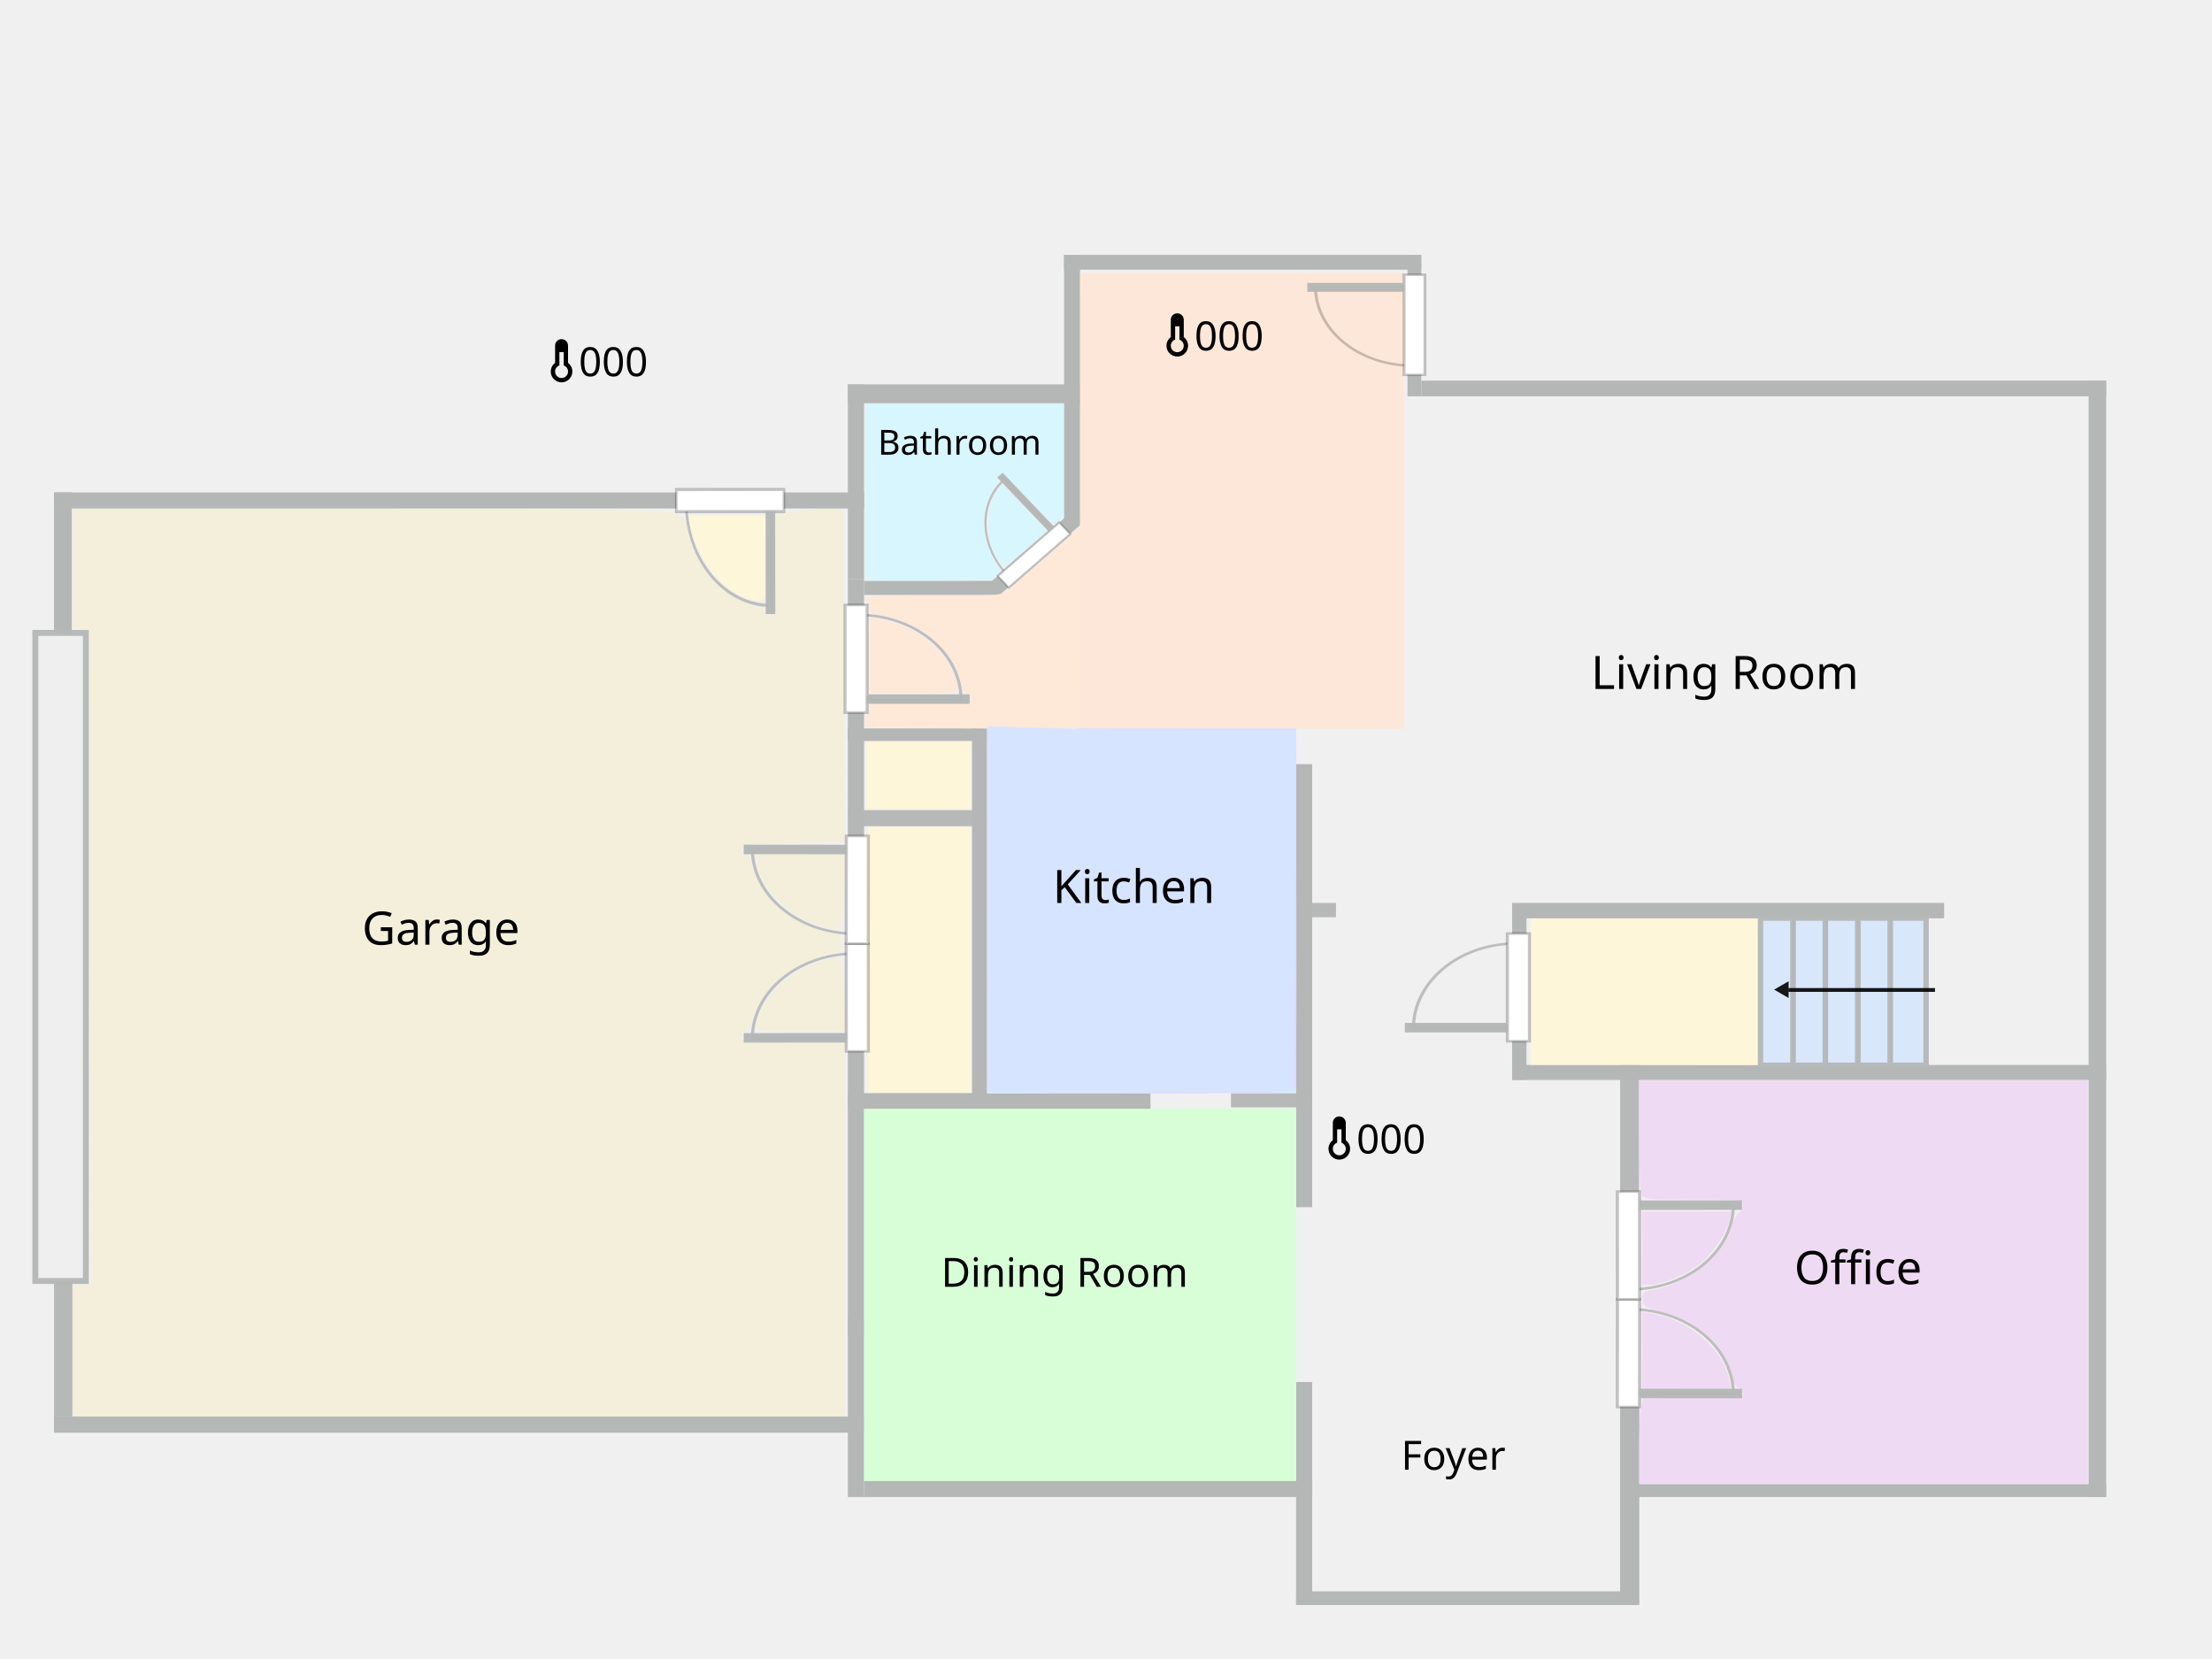
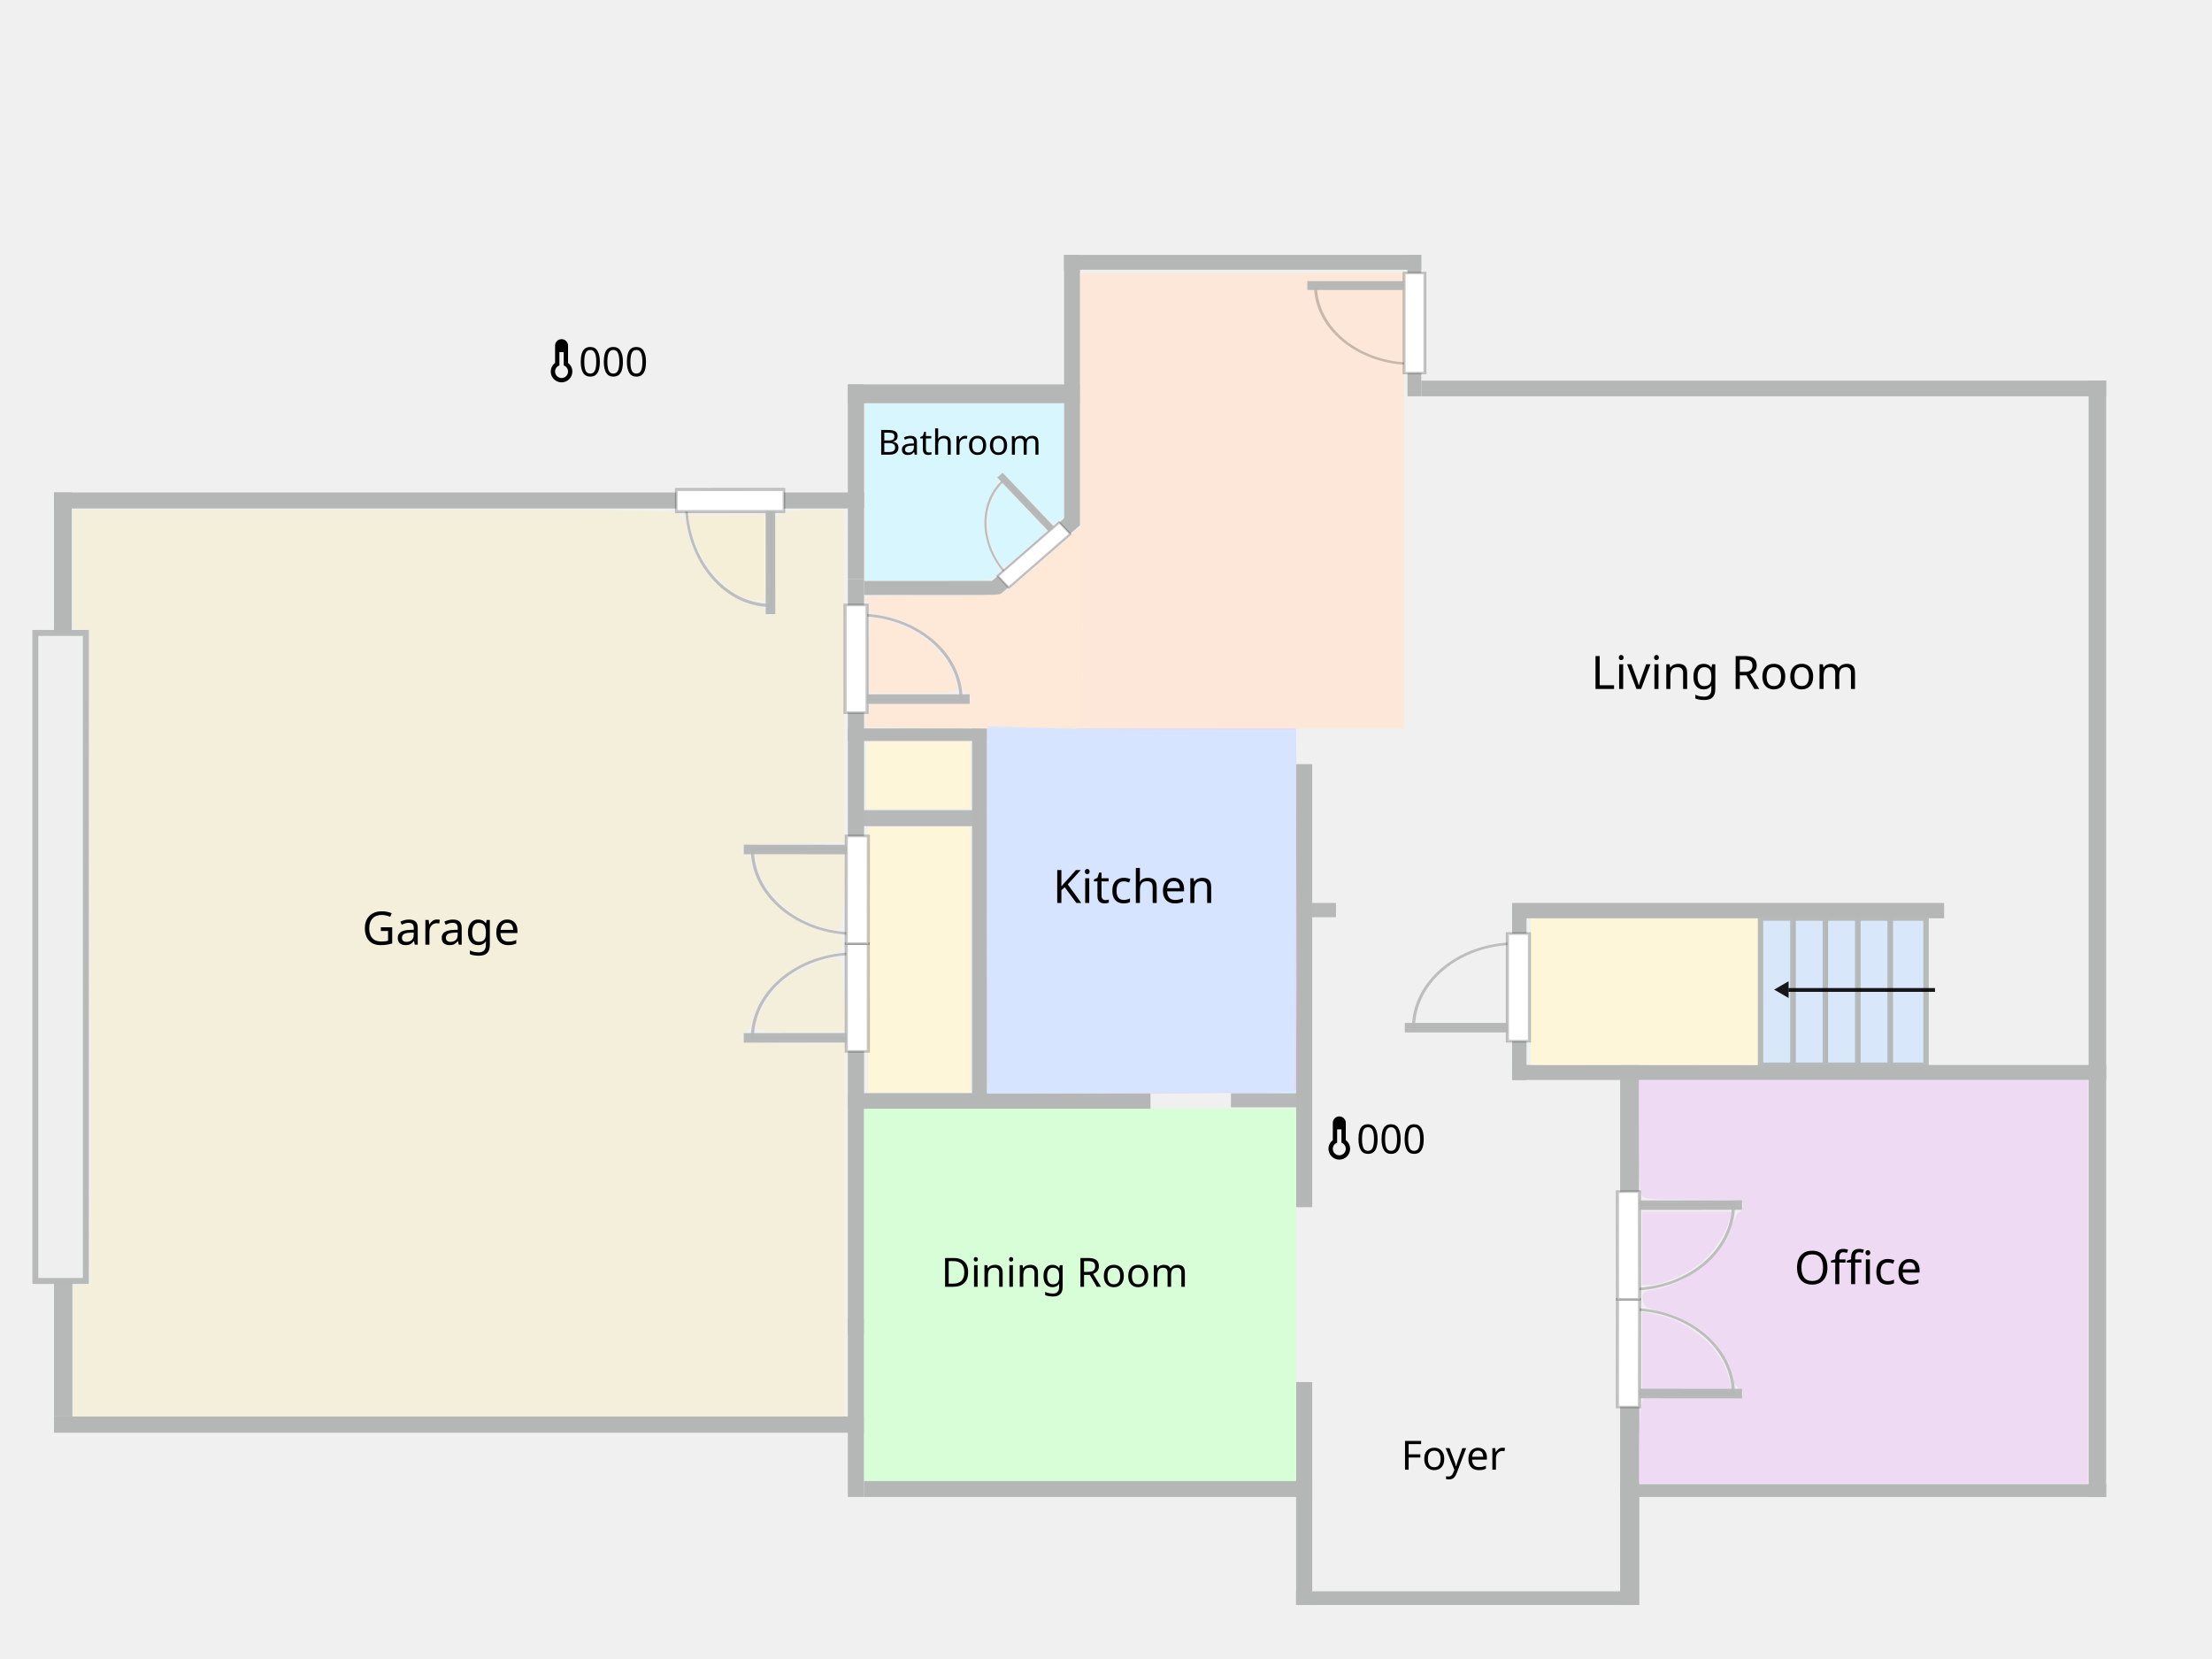
<svg xmlns="http://www.w3.org/2000/svg" width="1024" height="768" viewBox="0 0 1024 768" version="1.1" id="svg8">
  <defs id="defs2" />
  <g id="layer1" transform="translate(0,-93.79998)" style="display:inline">
    <rect style="fill:#b4b7b6;fill-opacity:1;stroke:none;stroke-opacity:1" id="rect905" width="375" height="7.419" x="25" y="321.767" />
    <rect style="fill:#b4b7b6;fill-opacity:1;stroke:none;stroke-width:1.14;stroke-opacity:1" id="rect901" width="8.231" height="65.033" x="25" y="321.767" />
    <rect style="fill:#b4b7b6;fill-opacity:1;stroke:none;stroke-opacity:1" id="rect903" width="7" height="53.692" x="-4375" y="-3341.892" />
    <rect style="fill:#b4b7b6;fill-opacity:1;stroke:none;stroke-opacity:1" id="rect907" width="375" height="7.522" x="25" y="749.533" />
    <rect style="fill:#b4b7b6;fill-opacity:1;stroke:none;stroke-width:1.011;stroke-opacity:1" id="rect909" width="7.501" height="350" x="392.499" y="361.8" />
    <rect style="fill:#b4b7b6;fill-opacity:1;stroke:none;stroke-opacity:1" id="rect913" width="7.501" height="90.053" x="392.499" y="271.747" />
    <rect style="fill:#b4b7b6;fill-opacity:1;stroke:none;stroke-opacity:1" id="rect915" width="107.501" height="8.703" x="392.499" y="271.747" />
    <rect style="fill:#b4b7b6;fill-opacity:1;stroke:none;stroke-opacity:1" id="rect917" width="7.419" height="125" x="492.581" y="211.8" />
    <rect style="fill:#b4b7b6;fill-opacity:1;stroke:none;stroke-width:0.998;stroke-opacity:1" id="rect921" width="62.776" height="6.506" x="400" y="362.712" />
    <rect style="fill:#b4b7b6;fill-opacity:1;stroke:none;stroke-width:1.081;stroke-opacity:1" id="rect923" width="64.501" height="5.791" x="392.462" y="431.009" />
    <rect style="fill:#b4b7b6;fill-opacity:1;stroke:none;stroke-width:0.994;stroke-opacity:1" id="rect929" width="6.962" height="173.644" x="450" y="431.009" />
    <rect style="display:inline;fill:#b4b7b6;fill-opacity:1;stroke:none;stroke-width:0.949;stroke-opacity:1" id="rect931" width="139.973" height="7.376" x="392.615" y="599.844" />
    <rect style="display:inline;fill:#b4b7b6;fill-opacity:1;stroke:none;stroke-width:1.051;stroke-opacity:1" id="rect933" width="7.501" height="82.833" x="392.499" y="703.967" />
    <rect style="display:inline;fill:#b4b7b6;fill-opacity:1;stroke:none;stroke-width:0.788;stroke-opacity:1" id="rect935" width="7.459" height="205.102" x="600" y="447.544" />
    <rect style="display:inline;fill:#b4b7b6;fill-opacity:1;stroke:none;stroke-width:1.018;stroke-opacity:1" id="rect937" width="207.459" height="7.677" x="400" y="779.123" />
    <rect style="display:inline;fill:#b4b7b6;fill-opacity:1;stroke:none;stroke-opacity:1" id="rect939" width="157.065" height="0" x="500" y="211.8" />
    <rect style="display:inline;fill:#b4b7b6;fill-opacity:1;stroke:none;stroke-opacity:1" id="rect950" width="6.37" height="65.464" x="651.565" y="211.8" />
    <rect style="display:inline;fill:#b4b7b6;fill-opacity:1;stroke:none;stroke-opacity:1" id="rect958" width="165.354" height="6.859" x="492.582" y="211.8" />
    <rect style="display:inline;fill:#b4b7b6;fill-opacity:1;stroke:none;stroke-opacity:1" id="rect960" width="317.064" height="7.258" x="657.936" y="270.006" />
    <rect style="display:inline;fill:#b4b7b6;fill-opacity:1;stroke:none;stroke-opacity:1" id="rect965" width="8.113" height="516.794" x="966.887" y="270.006" />
    <rect style="display:inline;fill:#b4b7b6;fill-opacity:1;stroke:none;stroke-opacity:1" id="rect967" width="225" height="5.937" x="750" y="780.863" />
    <rect style="display:inline;fill:#b4b7b6;fill-opacity:1;stroke:none;stroke-width:1.437;stroke-opacity:1" id="rect969" width="7.459" height="103.216" x="600" y="733.584" />
    <rect style="display:inline;fill:#b4b7b6;fill-opacity:1;stroke:none;stroke-opacity:1" id="rect971" width="155.408" height="6.33" x="600" y="830.47" />
    <rect style="display:inline;fill:#b4b7b6;fill-opacity:1;stroke:none;stroke-width:0.644;stroke-opacity:1" id="rect973" width="8.889" height="103.538" x="750" y="733.261" />
    <rect style="display:inline;fill:#b4b7b6;fill-opacity:1;stroke:none;stroke-opacity:1" id="rect975" width="275" height="6.952" x="700" y="586.8" />
    <rect style="display:inline;fill:#b4b7b6;fill-opacity:1;stroke:none;stroke-width:1.048;stroke-opacity:1" id="rect977" width="6.672" height="77.455" x="700" y="516.297" />
    <rect style="display:inline;fill:#b4b7b6;fill-opacity:1;stroke:none;stroke-width:0.829;stroke-opacity:1" id="rect979" width="200" height="7.108" x="700" y="511.8" />
    <rect style="fill:#b4b7b6;fill-opacity:1;stroke:none;stroke-width:0.793;stroke-opacity:1" id="rect1220" width="49.27" height="7.304" x="40.083" y="578.746" transform="matrix(0.7555063,-0.6551413,0.7379811,0.6748213,0,0)" ry="0" />
    <rect style="opacity:0.95;fill:#b4b7b6;fill-opacity:1;stroke:none;stroke-width:1.079;stroke-opacity:1" id="rect5255" width="8.506" height="62.733" x="25" y="686.8" />
    <rect style="opacity:0.95;fill:#b4b7b6;fill-opacity:1;stroke:none;stroke-opacity:1" id="rect5284" width="63.531" height="7.397" x="392.934" y="468.866" />
    <rect style="opacity:0.95;fill:#b4b7b6;fill-opacity:1;stroke:none;stroke-opacity:1" id="rect5302" width="8.769" height="62.692" x="750" y="586.8" />
    <rect style="opacity:0.95;fill:#b4b7b6;fill-opacity:1;stroke:none;stroke-opacity:1" id="rect5304" width="18.462" height="6.615" x="600" y="511.8" />
    <rect style="opacity:0.95;fill:#b4b7b6;fill-opacity:1;stroke:none;stroke-opacity:1" id="rect5306" width="37.538" height="7.385" x="569.846" y="599.031" />
    <path style="opacity:1;fill:#eed7f4;fill-opacity:0.902;stroke:none;stroke-width:3.552;stroke-miterlimit:4;stroke-dasharray:none;stroke-opacity:0.953" d="m 758.77,671.365 c 0,-8.454 0.398,-17.359 0.883,-19.788 l 0.883,-4.417 h 23.145 c 18.841,0 23.145,-0.366 23.145,-1.969 0,-1.083 -0.954,-2.335 -2.12,-2.783 -1.166,-0.447 -2.126,-2.265 -2.133,-4.038 -0.007,-1.774 -1.862,-6.447 -4.121,-10.386 -6.044,-10.537 -16.801,-17.982 -30.495,-21.105 -6.036,-1.377 -7.13,-2.144 -7.501,-5.262 -0.389,-3.272 0.163,-3.751 5.335,-4.625 15.457,-2.611 32.469,-16.269 35.806,-28.746 0.918,-3.432 2.47,-6.548 3.449,-6.924 0.979,-0.376 1.78,-1.887 1.78,-3.359 0,-2.516 -1.379,-2.676 -23.157,-2.676 -22.82,0 -23.169,-0.046 -24.009,-3.18 -0.469,-1.749 -0.861,-14.152 -0.872,-27.562 l -0.019,-24.382 H 862.657 966.544 v 93.286 93.286 H 862.657 758.77 Z" id="path2725" transform="translate(0,93.79998)" />
    <path style="opacity:1;fill:#eed7f4;fill-opacity:0.902;stroke:none;stroke-width:3.552;stroke-miterlimit:4;stroke-dasharray:none;stroke-opacity:0.953" d="m 760.184,625.095 v -17.825 l 5.3,0.961 c 16.828,3.051 31.897,16.037 34.924,30.096 l 0.989,4.594 h -20.607 -20.607 z" id="path2727" transform="translate(0,93.79998)" />
    <path style="opacity:1;fill:#eed7f4;fill-opacity:0.902;stroke:none;stroke-width:3.552;stroke-miterlimit:4;stroke-dasharray:none;stroke-opacity:0.953" d="m 760.184,577.902 v -16.961 h 20.648 20.648 l -0.957,3.887 c -1.629,6.617 -7.531,15.426 -13.507,20.159 -6.297,4.987 -17.838,9.876 -23.314,9.876 h -3.518 z" id="path2729" transform="translate(0,93.79998)" />
    <path style="opacity:1;fill:#f4eed7;fill-opacity:0.902;stroke:none;stroke-width:3.552;stroke-miterlimit:4;stroke-dasharray:none;stroke-opacity:0.953" d="m 33.682,625.252 v -30.389 h 4.247 4.247 L 41.816,443.273 41.456,291.683 37.569,291.236 33.682,290.789 V 263.321 235.853 H 172.248 c 125.175,0 138.902,0.221 142.049,2.283 1.916,1.255 3.484,3.458 3.484,4.894 0,5.543 6.009,18.271 11.654,24.684 5.668,6.439 17.333,13.326 22.622,13.355 1.36,0.008 2.473,0.968 2.473,2.134 0,1.166 0.954,2.12 2.12,2.12 1.797,0 2.122,-3.499 2.131,-22.968 l 0.011,-22.968 3.804,-1.767 c 2.112,-0.981 9.203,-1.767 15.941,-1.767 h 12.137 l 0.138,76.998 0.138,76.998 -23.492,0.387 c -21.071,0.347 -23.541,0.642 -23.967,2.86 -0.29,1.509 0.392,2.474 1.749,2.474 1.223,0 2.238,1.113 2.255,2.474 0.053,4.263 5.134,13.939 10.352,19.715 5.672,6.279 17.507,12.602 26.183,13.989 5.268,0.842 5.836,1.328 5.836,4.993 0,2.696 -0.724,4.06 -2.155,4.06 -4.231,0 -17.507,5.431 -23.715,9.703 -7.007,4.821 -14.418,14.983 -15.923,21.835 -0.539,2.456 -1.948,5.172 -3.131,6.037 -5.161,3.774 -0.118,4.828 23.1,4.828 h 23.238 v 86.219 86.219 H 212.481 33.682 Z" id="path2731" transform="translate(0,93.79998)" />
    <path style="opacity:1;fill:#f4eed7;fill-opacity:0.902;stroke:none;stroke-width:3.552;stroke-miterlimit:4;stroke-dasharray:none;stroke-opacity:0.953" d="m 350.29,474.666 c 0,-4.252 4.896,-13.102 10.16,-18.366 5.355,-5.355 19.972,-12.67 25.322,-12.672 3.564,-10e-4 3.708,0.34 4.594,10.813 0.503,5.948 0.914,13.58 0.914,16.961 v 6.147 h -20.495 c -19.686,0 -20.495,-0.114 -20.495,-2.883 z" id="path2733" transform="translate(0,93.79998)" />
    <path style="opacity:1;fill:#f4eed7;fill-opacity:0.902;stroke:none;stroke-width:3.552;stroke-miterlimit:4;stroke-dasharray:none;stroke-opacity:0.953" d="m 379.788,428.694 c -14.309,-4.406 -27.219,-16.797 -29.012,-27.846 l -0.857,-5.278 h 20.68 20.68 v 6.854 c 0,13.323 -1.809,28.483 -3.388,28.383 -0.858,-0.054 -4.504,-1.005 -8.103,-2.113 z" id="path2735" transform="translate(0,93.79998)" />
-     <path style="opacity:1;fill:#fff6d5;fill-opacity:0.902;stroke:none;stroke-width:3.552;stroke-miterlimit:4;stroke-dasharray:none;stroke-opacity:0.953" d="m 343.725,276.211 c -10.913,-4.749 -21.347,-18.847 -23.853,-32.231 l -0.992,-5.3 h 17.825 17.825 v 19.788 c 0,19.595 -0.031,19.787 -3.18,19.733 -1.749,-0.03 -5.18,-0.926 -7.625,-1.989 z" id="path2737" transform="translate(0,93.79998)" />
    <path style="opacity:1;fill:#fff6d5;fill-opacity:0.902;stroke:none;stroke-width:3.552;stroke-miterlimit:4;stroke-dasharray:none;stroke-opacity:0.953" d="m 401.88,444.336 v -61.481 l 23.675,-0.003 23.675,-0.003 v 61.484 61.484 l -23.675,1e-4 -23.675,1.1e-4 z" id="path2739" transform="translate(0,93.79998)" />
    <path style="opacity:1;fill:#fff6d5;fill-opacity:0.902;stroke:none;stroke-width:3.552;stroke-miterlimit:4;stroke-dasharray:none;stroke-opacity:0.953" d="m 401.173,358.821 v -15.548 h 24.028 24.028 v 15.548 15.548 H 425.201 401.173 Z" id="path2741" transform="translate(0,93.79998)" />
    <path style="opacity:1;fill:#fff6d5;fill-opacity:0.902;stroke:none;stroke-width:3.552;stroke-miterlimit:4;stroke-dasharray:none;stroke-opacity:0.953" d="m 708.594,459.086 v -33.831 l 91.519,-0.001 91.519,-10e-4 v 33.939 33.939 l -91.519,-0.106 -91.519,-0.106 z" id="path2743" transform="translate(0,93.79998)" />
    <rect style="opacity:1;fill:#d5ffd5;fill-opacity:0.902;stroke:none;stroke-width:2.513;stroke-miterlimit:4;stroke-dasharray:none;stroke-opacity:0.953" id="rect2745" width="200" height="172.438" x="400" y="607.03" />
    <path style="opacity:1;fill:#d5f6ff;fill-opacity:0.902;stroke:none;stroke-width:2.512;stroke-miterlimit:4;stroke-dasharray:none;stroke-opacity:0.953" d="m 400.533,227.785 v -40.977 h 45.974 45.974 v 26.37 26.37 l -2.624,1.72 c -1.822,1.194 -2.834,1.381 -3.31,0.611 -0.377,-0.61 -5.559,-6.054 -11.515,-12.099 -8.501,-8.627 -11.118,-10.751 -12.171,-9.877 -0.737,0.612 -1.104,1.496 -0.815,1.964 0.289,0.468 -0.568,2.554 -1.905,4.634 -6.006,9.344 -6.132,20.129 -0.367,31.366 l 3.478,6.779 -2.191,2.058 c -2.109,1.981 -3.286,2.058 -31.36,2.058 h -29.169 z" id="path2747" transform="translate(0,93.79998)" />
    <path style="opacity:1;fill:#d5f6ff;fill-opacity:0.902;stroke:none;stroke-width:2.512;stroke-miterlimit:4;stroke-dasharray:none;stroke-opacity:0.953" d="m 462.144,259.058 c -3.688,-5.737 -4.89,-10.72 -4.491,-18.614 0.286,-5.653 0.964,-8.188 3.215,-12.028 l 2.853,-4.866 10.332,10.863 c 5.683,5.974 10.325,11.087 10.316,11.362 -0.015,0.46 -10.223,9.363 -16.949,14.782 l -2.841,2.289 z" id="path2749" transform="translate(0,93.79998)" />
    <rect style="opacity:1;fill:#d5f6ff;fill-opacity:0.902;stroke:none;stroke-width:2.513;stroke-miterlimit:4;stroke-dasharray:none;stroke-opacity:0.953" id="rect2751" width="143.038" height="168.937" x="456.962" y="431.009" />
    <rect style="opacity:0.97;fill:#ffe6d5;fill-opacity:0.902;stroke:none;stroke-width:2.48;stroke-miterlimit:4;stroke-dasharray:none;stroke-opacity:0.953" id="rect2753" width="150" height="210.896" x="500" y="220.157" />
    <path style="opacity:1;fill:#ffe6d5;fill-opacity:0.902;stroke:none;stroke-width:2.512;stroke-miterlimit:4;stroke-dasharray:none;stroke-opacity:0.953" d="m 429.267,336.974 -28.734,-0.281 v -2.983 c 0,-1.641 0.45,-2.983 0.999,-2.983 0.55,0 0.999,-1.124 0.999,-2.499 v -2.499 h 23.487 c 23.171,0 23.487,-0.028 23.487,-2.092 0,-1.209 -0.795,-2.3 -1.882,-2.585 -1.188,-0.311 -2.075,-1.681 -2.405,-3.717 -1.583,-9.752 -11.545,-21.956 -22.393,-27.433 -5.459,-2.756 -8.378,-3.689 -17.545,-5.612 -2.105,-0.441 -2.748,-1.157 -2.748,-3.056 0,-1.364 -0.45,-2.48 -0.999,-2.48 -0.55,0 -0.999,-0.675 -0.999,-1.499 0,-1.3 4.113,-1.499 31.023,-1.499 30.556,0 31.072,-0.034 34.231,-2.249 4.212,-2.953 25.089,-20.954 30.193,-26.033 l 3.998,-3.979 0.26,45.864 c 0.143,25.225 0.045,46.426 -0.218,47.113 -0.366,0.955 -5.379,1.194 -21.249,1.015 -11.423,-0.129 -33.7,-0.36 -49.504,-0.515 z" id="path2755" transform="translate(0,93.79998)" />
    <path style="opacity:1;fill:#ffe6d5;fill-opacity:0.902;stroke:none;stroke-width:2.512;stroke-miterlimit:4;stroke-dasharray:none;stroke-opacity:0.953" d="m 402.532,303.243 c 0,-9.62 0.337,-17.484 0.75,-17.476 3.457,0.068 14.667,3.626 19.438,6.169 7.738,4.124 16.013,13.106 18.706,20.305 3.412,9.12 4.772,8.492 -18.405,8.492 h -20.489 z" id="path2757" transform="translate(0,93.79998)" />
    <path style="opacity:1;fill:#e5d5ff;fill-opacity:0.902;stroke:none;stroke-width:2.512;stroke-miterlimit:4;stroke-dasharray:none;stroke-opacity:0.953" d="M 495.231,505.949 457.501,505.606 v -83.941 -83.941 h 20.988 20.988 v 2.489 2.489 l 50.222,0.259 50.222,0.259 0.234,80.656 c 0.129,44.361 -0.101,80.863 -0.51,81.116 -1.217,0.752 -63.87,1.327 -104.416,0.958 z" id="path2759" transform="translate(0,93.79998)" />
    <path style="opacity:1;fill:#e5d5ff;fill-opacity:0.902;stroke:none;stroke-width:2.512;stroke-miterlimit:4;stroke-dasharray:none;stroke-opacity:0.953" d="m 457.447,504.855 c -0.262,-0.687 -0.36,-38.579 -0.218,-84.203 l 0.258,-82.954 h 20.988 c 20.529,0 20.995,0.046 21.287,2.089 0.292,2.043 0.904,2.104 27.984,2.747 15.227,0.362 37.693,0.658 49.924,0.659 l 22.238,0.002 v 80.808 80.808 l -7.647,0.646 c -4.206,0.356 -36.152,0.646 -70.992,0.646 -49.756,0 -63.448,-0.268 -63.822,-1.249 z" id="path2761" transform="translate(0,93.79998)" />
    <path style="opacity:1;fill:#e5d5ff;fill-opacity:0.902;stroke:none;stroke-width:2.512;stroke-miterlimit:4;stroke-dasharray:none;stroke-opacity:0.953" d="m 457.653,505.438 c -0.366,-0.366 -0.666,-38.37 -0.666,-84.453 v -83.787 h 21.082 c 19.856,0 21.111,0.11 21.577,1.895 0.707,2.705 4.224,2.94 55.536,3.708 l 44.725,0.67 v 80.678 80.678 l -5.247,0.63 c -7.042,0.846 -136.16,0.828 -137.007,-0.019 z" id="path2763" transform="translate(0,93.79998)" />
    <path style="opacity:1;fill:#e5d5ff;fill-opacity:0.902;stroke:none;stroke-width:2.512;stroke-miterlimit:4;stroke-dasharray:none;stroke-opacity:0.953" d="m 526.755,342.263 c -23.946,-0.55 -24.741,-0.634 -26.774,-2.816 l -2.095,-2.249 h 51.011 51.011 v 2.998 2.998 l -24.237,-0.182 c -13.33,-0.1 -35.342,-0.438 -48.916,-0.75 z" id="path2765" transform="translate(0,93.79998)" />
    <path style="opacity:1;fill:#d5e5ff;fill-opacity:0.902;stroke:none;stroke-width:3.552;stroke-miterlimit:4;stroke-dasharray:none;stroke-opacity:0.953" d="m 457.213,421.173 v -85.011 l 27.208,0.869 c 14.965,0.478 47.09,0.883 71.389,0.899 l 44.181,0.03 -0.365,83.746 -0.365,83.746 -71.025,0.366 -71.025,0.366 z" id="path2767" transform="translate(0,93.79998)" />
    <rect style="opacity:1;fill:#d5e5ff;fill-opacity:0.902;stroke:#b4b7b6;stroke-width:2.513;stroke-miterlimit:4;stroke-dasharray:none;stroke-opacity:0.953" id="rect2771" width="16.632" height="68.131" x="875" y="518.8" ry="0" />
    <rect style="opacity:1;fill:#d5e5ff;fill-opacity:0.902;stroke:#b4b7b6;stroke-width:2.513;stroke-miterlimit:4;stroke-dasharray:none;stroke-opacity:0.953" id="rect2773" width="15" height="68.131" x="860" y="518.8" />
    <rect style="display:inline;opacity:1;fill:#d5e5ff;fill-opacity:0.902;stroke:#b4b7b6;stroke-width:2.513;stroke-miterlimit:4;stroke-dasharray:none;stroke-opacity:0.953" id="rect2773-4" width="15" height="68.131" x="845" y="518.8" />
    <rect style="display:inline;opacity:1;fill:#d5e5ff;fill-opacity:0.902;stroke:#b4b7b6;stroke-width:2.513;stroke-miterlimit:4;stroke-dasharray:none;stroke-opacity:0.953" id="rect2773-8" width="15" height="68.131" x="830" y="518.8" />
    <rect style="display:inline;opacity:1;fill:#d5e5ff;fill-opacity:0.902;stroke:#b4b7b6;stroke-width:2.513;stroke-miterlimit:4;stroke-dasharray:none;stroke-opacity:0.953" id="rect2773-8-3" width="15" height="68.131" x="815" y="518.8" />
    <rect style="opacity:1;fill:#000000;fill-opacity:0.902;stroke:none;stroke-width:2.513;stroke-miterlimit:4;stroke-dasharray:none;stroke-opacity:0.953" id="rect12179" width="67.845" height="1.767" x="827.915" y="551.199" />
    <path style="opacity:1;fill:#000000;fill-opacity:0.902;stroke:none;stroke-width:2.513;stroke-miterlimit:4;stroke-dasharray:none;stroke-opacity:0.953" id="path12191" d="m 821.284,551.923 6.716,-3.877 0,7.754 z" />
  </g>
  <g id="layer4" style="display:inline;opacity:1">
-     <g id="g5368" transform="matrix(1.442199,0,0,1.200093,155.1302,183.3059)">
+     <g id="binary_sensor.visonic_mct340_e_0b111ae3_1" transform="matrix(1.442199,0,0,1.200093,155.1302,183.3059)">
      <path d="m 200.923,-117.149 a 32.988,32.687 0 0 1 -32.678,32.686 l -0.31,-32.686 z" id="path5327" style="opacity:0.95;fill:none;fill-opacity:1;stroke:#000000;stroke-opacity:0.222" transform="scale(1,-1)" />
      <rect y="-122.154" x="163.692" height="41.538" width="7.077" id="rect5329" style="opacity:1;fill:#ffffff;fill-opacity:1;stroke:#000000;stroke-opacity:0.222" transform="scale(1,-1)" />
      <rect y="-118.769" x="170.642" height="3.692" width="33.051" id="rect5331" style="opacity:0.95;fill:#b4b7b6;fill-opacity:1;stroke:none;stroke-opacity:0.222" transform="scale(1,-1)" />
    </g>
    <rect style="opacity:1;fill:#000000;fill-opacity:0.005;stroke:#b4b7b6;stroke-width:2.753;stroke-miterlimit:4;stroke-dasharray:none;stroke-opacity:0.953" id="binary_sensor.ecolink_garage_door_tilt_sensor_sensor" width="23.385" height="300" x="16.36" y="293" />
-     <g style="opacity:1" id="g5368-1" transform="matrix(0.00112089,1.442199,1.200092,-9.327247e-4,216.1335,-9.371944)">
-       <path d="m 200.923,-117.149 a 32.988,32.687 0 0 1 -32.678,32.686 l -0.31,-32.686 z" id="path5327-3" style="opacity:0.95;fill:none;fill-opacity:1;stroke:#000000;stroke-opacity:0.222" transform="scale(1,-1)" />
-       <rect y="-122.154" x="163.692" height="41.538" width="7.077" id="rect5329-1" style="opacity:1;fill:#ffffff;fill-opacity:1;stroke:#000000;stroke-opacity:0.222" transform="scale(1,-1)" />
-       <rect y="-118.769" x="170.642" height="3.692" width="33.051" id="rect5331-6" style="opacity:0.95;fill:#b4b7b6;fill-opacity:1;stroke:none;stroke-opacity:0.222" transform="scale(1,-1)" />
-     </g>
    <g style="opacity:1" id="g5368-1-5" transform="matrix(-0.7244184,-0.759836,0.6849135,-0.5965114,530.3672,444.4673)">
      <path d="m 200.923,-117.149 a 32.988,32.687 0 0 1 -32.678,32.686 l -0.31,-32.686 z" id="path5327-3-0" style="opacity:0.95;fill:none;fill-opacity:1;stroke:#000000;stroke-opacity:0.222" transform="scale(1,-1)" />
      <rect y="-122.154" x="163.692" height="41.538" width="7.077" id="rect5329-1-4" style="opacity:1;fill:#ffffff;fill-opacity:1;stroke:#000000;stroke-opacity:0.222" transform="scale(1,-1)" />
      <rect y="-118.769" x="170.642" height="3.692" width="33.051" id="rect5331-6-6" style="opacity:0.95;fill:#b4b7b6;fill-opacity:1;stroke:none;stroke-opacity:0.222" transform="scale(1,-1)" />
    </g>
    <g style="opacity:1" id="g5368-1-2" transform="matrix(-1.442199,0.00112089,9.327247e-4,1.200092,637.9551,339.9189)">
      <path d="m 200.923,-117.149 a 32.988,32.687 0 0 1 -32.678,32.686 l -0.31,-32.686 z" id="path5327-3-4" style="opacity:0.95;fill:none;fill-opacity:1;stroke:#000000;stroke-opacity:0.222" transform="scale(1,-1)" />
      <rect y="-122.154" x="163.692" height="41.538" width="7.077" id="rect5329-1-42" style="opacity:1;fill:#ffffff;fill-opacity:1;stroke:#000000;stroke-opacity:0.222" transform="scale(1,-1)" />
      <rect y="-118.769" x="170.642" height="3.692" width="33.051" id="rect5331-6-2" style="opacity:0.95;fill:#b4b7b6;fill-opacity:1;stroke:none;stroke-opacity:0.222" transform="scale(1,-1)" />
    </g>
    <g style="opacity:1" id="g5368-1-21" transform="matrix(-1.442199,-0.00112089,9.327247e-4,-1.200092,637.9551,533.7776)">
      <path d="m 200.923,-117.149 a 32.988,32.687 0 0 1 -32.678,32.686 l -0.31,-32.686 z" id="path5327-3-8" style="opacity:0.95;fill:none;fill-opacity:1;stroke:#000000;stroke-opacity:0.222" transform="scale(1,-1)" />
      <rect y="-122.154" x="163.692" height="41.538" width="7.077" id="rect5329-1-9" style="opacity:1;fill:#ffffff;fill-opacity:1;stroke:#000000;stroke-opacity:0.222" transform="scale(1,-1)" />
      <rect y="-118.769" x="170.642" height="3.692" width="33.051" id="rect5331-6-0" style="opacity:0.95;fill:#b4b7b6;fill-opacity:1;stroke:none;stroke-opacity:0.222" transform="scale(1,-1)" />
    </g>
    <g style="opacity:1" id="g5368-1-2-0" transform="matrix(1.442199,0.00112089,-9.327247e-4,1.200092,512.7807,504.5589)">
      <path d="m 200.923,-117.149 a 32.988,32.687 0 0 1 -32.678,32.686 l -0.31,-32.686 z" id="path5327-3-4-2" style="opacity:0.95;fill:none;fill-opacity:1;stroke:#000000;stroke-opacity:0.222" transform="scale(1,-1)" />
      <rect y="-122.154" x="163.692" height="41.538" width="7.077" id="rect5329-1-42-5" style="opacity:1;fill:#ffffff;fill-opacity:1;stroke:#000000;stroke-opacity:0.222" transform="scale(1,-1)" />
      <rect y="-118.769" x="170.642" height="3.692" width="33.051" id="rect5331-6-2-1" style="opacity:0.95;fill:#b4b7b6;fill-opacity:1;stroke:none;stroke-opacity:0.222" transform="scale(1,-1)" />
    </g>
    <g style="opacity:1" id="g5368-1-21-3" transform="matrix(1.442199,-0.00112089,-9.327247e-4,-1.200092,512.7807,698.4176)">
      <path d="m 200.923,-117.149 a 32.988,32.687 0 0 1 -32.678,32.686 l -0.31,-32.686 z" id="path5327-3-8-6" style="opacity:0.95;fill:none;fill-opacity:1;stroke:#000000;stroke-opacity:0.222" transform="scale(1,-1)" />
      <rect y="-122.154" x="163.692" height="41.538" width="7.077" id="rect5329-1-9-6" style="opacity:1;fill:#ffffff;fill-opacity:1;stroke:#000000;stroke-opacity:0.222" transform="scale(1,-1)" />
      <rect y="-118.769" x="170.642" height="3.692" width="33.051" id="rect5331-6-0-3" style="opacity:0.95;fill:#b4b7b6;fill-opacity:1;stroke:none;stroke-opacity:0.222" transform="scale(1,-1)" />
    </g>
    <g style="opacity:1" id="g5368-4" transform="matrix(-1.442199,0,0,1.200093,944.0994,335.4106)">
      <path d="m 200.923,-117.149 a 32.988,32.687 0 0 1 -32.678,32.686 l -0.31,-32.686 z" id="path5327-2" style="opacity:0.95;fill:none;fill-opacity:1;stroke:#000000;stroke-opacity:0.222" transform="scale(1,-1)" />
      <rect y="-122.154" x="163.692" height="41.538" width="7.077" id="rect5329-8" style="opacity:1;fill:#ffffff;fill-opacity:1;stroke:#000000;stroke-opacity:0.222" transform="scale(1,-1)" />
      <rect y="-118.769" x="170.642" height="3.692" width="33.051" id="rect5331-2" style="opacity:0.95;fill:#b4b7b6;fill-opacity:1;stroke:none;stroke-opacity:0.222" transform="scale(1,-1)" />
    </g>
-     <g style="opacity:1" id="binary_sensor.smartthings_multiv4_01042e9f_1" transform="matrix(-1.360704,0,0,-1.116135,882.3663,263.5213)">
+     <g style="opacity:1" id="binary_sensor.visonic_mct340_e_0b0023ed_1" transform="matrix(-1.360704,0,0,-1.116135,882.3663,262.6969)">
      <path d="m 200.923,-117.149 a 32.988,32.687 0 0 1 -32.678,32.686 l -0.31,-32.686 z" id="path5327-2-0" style="opacity:0.95;fill:none;fill-opacity:1;stroke:#000000;stroke-opacity:0.222" transform="scale(1,-1)" />
      <rect y="-122.154" x="163.692" height="41.538" width="7.077" id="rect5329-8-6" style="opacity:1;fill:#ffffff;fill-opacity:1;stroke:#000000;stroke-opacity:0.222" transform="scale(1,-1)" />
      <rect y="-118.769" x="170.642" height="3.692" width="33.051" id="rect5331-2-9" style="opacity:0.95;fill:#b4b7b6;fill-opacity:1;stroke:none;stroke-opacity:0.222" transform="scale(1,-1)" />
    </g>
  </g>
  <g id="layer6" style="display:inline">
    <path id="path5605-8" d="m 264.964,172 a 5,5 0 0 1 -5,5 5,5 0 0 1 -5,-5 c 0,-1.64 0.79,-3.09 2,-4 v -8 a 3,3 0 0 1 3,-3 3,3 0 0 1 3,3 v 8 c 1.21,0.91 2,2.36 2,4 m -6,-9 v 6.17 c -1.17,0.41 -2,1.52 -2,2.83 a 3,3 0 0 0 3,3 3,3 0 0 0 3,-3 c 0,-1.31 -0.83,-2.42 -2,-2.83 V 163 Z" />
    <text xml:space="preserve" style="font-style:normal;font-weight:normal;font-size:40px;line-height:1.25;font-family:sans-serif;letter-spacing:0px;word-spacing:0px;fill:#000000;fill-opacity:1;stroke:none" x="267.921" y="174.153" id="sensor.dark_sky_weather_temperature">
      <tspan id="tspan5639" x="267.921" y="174.153" style="font-style:normal;font-variant:normal;font-weight:normal;font-stretch:normal;font-size:18.667px;font-family:sans-serif;-inkscape-font-specification:'sans-serif, Normal';font-variant-ligatures:normal;font-variant-caps:normal;font-variant-numeric:normal;font-feature-settings:normal;text-align:start;writing-mode:lr-tb;text-anchor:start">000</tspan>
    </text>
    <path id="path5605-8-5" d="m 625,531.824 a 5,5 0 0 1 -5,5 5,5 0 0 1 -5,-5 c 0,-1.64 0.79,-3.09 2,-4 v -8 a 3,3 0 0 1 3,-3 3,3 0 0 1 3,3 v 8 c 1.21,0.91 2,2.36 2,4 m -6,-9 v 6.17 c -1.17,0.41 -2,1.52 -2,2.83 a 3,3 0 0 0 3,3 3,3 0 0 0 3,-3 c 0,-1.31 -0.83,-2.42 -2,-2.83 v -6.17 z" />
    <text xml:space="preserve" style="font-style:normal;font-weight:normal;font-size:40px;line-height:1.25;font-family:sans-serif;letter-spacing:0px;word-spacing:0px;fill:#000000;fill-opacity:1;stroke:none" x="627.957" y="533.977" id="sensor.2gig_technologies_ct101_thermostat_iris_temperature">
      <tspan id="tspan5639-3" x="627.957" y="533.977" style="font-style:normal;font-variant:normal;font-weight:normal;font-stretch:normal;font-size:18.667px;font-family:sans-serif;-inkscape-font-specification:'sans-serif, Normal';font-variant-ligatures:normal;font-variant-caps:normal;font-variant-numeric:normal;font-feature-settings:normal;text-align:start;writing-mode:lr-tb;text-anchor:start">000</tspan>
    </text>
    <rect style="opacity:1;fill:none;fill-opacity:0.902;stroke:none;stroke-width:2.513;stroke-miterlimit:4;stroke-dasharray:none;stroke-opacity:0.953" id="sensor.dark_sky_weather_summary" width="47.703" height="50" x="200" y="143" />
-     <path style="display:inline;opacity:1" id="path5605-8-5-9" d="m 550,160.048 a 5,5 0 0 1 -5,5 5,5 0 0 1 -5,-5 c 0,-1.64 0.79,-3.09 2,-4 v -8 a 3,3 0 0 1 3,-3 3,3 0 0 1 3,3 v 8 c 1.21,0.91 2,2.36 2,4 m -6,-9 v 6.17 c -1.17,0.41 -2,1.52 -2,2.83 a 3,3 0 0 0 3,3 3,3 0 0 0 3,-3 c 0,-1.31 -0.83,-2.42 -2,-2.83 v -6.17 z" />
-     <text xml:space="preserve" style="font-style:normal;font-weight:normal;font-size:40px;line-height:1.25;font-family:sans-serif;letter-spacing:0px;word-spacing:0px;display:inline;opacity:1;fill:#000000;fill-opacity:1;stroke:none" x="552.957" y="162.201" id="sensor.smartthings_multiv4_01042e9f_1">
-       <tspan id="tspan5639-3-6" x="552.957" y="162.201" style="font-style:normal;font-variant:normal;font-weight:normal;font-stretch:normal;font-size:18.667px;font-family:sans-serif;-inkscape-font-specification:'sans-serif, Normal';font-variant-ligatures:normal;font-variant-caps:normal;font-variant-numeric:normal;font-feature-settings:normal;text-align:start;writing-mode:lr-tb;text-anchor:start">000</tspan>
-     </text>
+     <g id="binary_sensor.door_sensor_1_sensor">
+       <path id="path2737" d="m 343.725,276.211 c -10.913,-4.749 -21.347,-18.847 -23.853,-32.231 l -0.992,-5.3 h 17.825 17.825 v 19.788 c 0,19.595 -0.031,19.787 -3.18,19.733 -1.749,-0.03 -5.18,-0.926 -7.625,-1.989 z" style="display:inline;opacity:1;fill:#fff6d5;fill-opacity:0.902;stroke:none;stroke-width:3.552;stroke-miterlimit:4;stroke-dasharray:none;stroke-opacity:0.953" />
+       <g transform="matrix(0.00112089,1.442199,1.200092,-9.327247e-4,216.1335,-9.371944)" id="g5368-1" style="display:inline;opacity:1">
+         <path transform="scale(1,-1)" style="opacity:0.95;fill:none;fill-opacity:1;stroke:#000000;stroke-opacity:0.222" id="path5327-3" d="m 200.923,-117.149 a 32.988,32.687 0 0 1 -32.678,32.686 l -0.31,-32.686 z" />
+         <rect transform="scale(1,-1)" style="opacity:1;fill:#ffffff;fill-opacity:1;stroke:#000000;stroke-opacity:0.222" id="rect5329-1" width="7.077" height="41.538" x="163.692" y="-122.154" />
+         <rect transform="scale(1,-1)" style="opacity:0.95;fill:#b4b7b6;fill-opacity:1;stroke:none;stroke-opacity:0.222" id="rect5331-6" width="33.051" height="3.692" x="170.642" y="-118.769" />
+       </g>
+       <path id="path12235" d="m 343.359,276.224 c -11.104,-5.062 -21.641,-19.957 -23.955,-33.864 l -0.707,-4.248 h 17.578 17.578 v 19.989 19.989 l -3.248,-0.022 c -1.786,-0.012 -5.047,-0.842 -7.246,-1.844 z" style="opacity:0.97;fill:#f4eed7;fill-opacity:0.902;stroke:none;stroke-width:2.512;stroke-miterlimit:4;stroke-dasharray:none;stroke-opacity:0.953" />
+     </g>
  </g>
  <g id="layer5" style="display:inline">
    <text xml:space="preserve" style="font-style:normal;font-weight:normal;font-size:40px;line-height:1.25;font-family:sans-serif;letter-spacing:0px;word-spacing:0px;fill:#000000;fill-opacity:1;stroke:none" x="167.615" y="437.308" id="text1158">
      <tspan id="tspan1156" x="167.615" y="437.308" style="font-style:normal;font-variant:normal;font-weight:normal;font-stretch:normal;font-size:21.333px;font-family:sans-serif;-inkscape-font-specification:'sans-serif, Normal';font-variant-ligatures:normal;font-variant-caps:normal;font-variant-numeric:normal;font-feature-settings:normal;text-align:start;writing-mode:lr-tb;text-anchor:start">Garage</tspan>
    </text>
    <text xml:space="preserve" style="font-style:normal;font-weight:normal;font-size:40px;line-height:1.25;font-family:sans-serif;letter-spacing:0px;word-spacing:0px;fill:#000000;fill-opacity:1;stroke:none" x="435.692" y="595.692" id="text5278">
      <tspan id="tspan5276" x="435.692" y="595.692" style="font-style:normal;font-variant:normal;font-weight:normal;font-stretch:normal;font-size:18.667px;font-family:sans-serif;-inkscape-font-specification:'sans-serif, Normal';font-variant-ligatures:normal;font-variant-caps:normal;font-variant-numeric:normal;font-feature-settings:normal;text-align:start;writing-mode:lr-tb;text-anchor:start">Dining Room</tspan>
    </text>
    <text xml:space="preserve" style="font-style:normal;font-weight:normal;font-size:40px;line-height:1.25;font-family:sans-serif;letter-spacing:0px;word-spacing:0px;fill:#000000;fill-opacity:1;stroke:none" x="406.385" y="210.47" id="text5282">
      <tspan id="tspan5280" x="406.385" y="210.47" style="font-style:normal;font-variant:normal;font-weight:normal;font-stretch:normal;font-size:16px;font-family:sans-serif;-inkscape-font-specification:'sans-serif, Normal';font-variant-ligatures:normal;font-variant-caps:normal;font-variant-numeric:normal;font-feature-settings:normal;text-align:start;writing-mode:lr-tb;text-anchor:start">Bathroom</tspan>
    </text>
    <text xml:space="preserve" style="font-style:normal;font-weight:normal;font-size:40px;line-height:1.25;font-family:sans-serif;letter-spacing:0px;word-spacing:0px;fill:#000000;fill-opacity:1;stroke:none" x="648.615" y="680.385" id="text5288">
      <tspan id="tspan5286" x="648.615" y="680.385" style="font-style:normal;font-variant:normal;font-weight:normal;font-stretch:normal;font-size:18.667px;font-family:sans-serif;-inkscape-font-specification:'sans-serif, Normal';font-variant-ligatures:normal;font-variant-caps:normal;font-variant-numeric:normal;font-feature-settings:normal;text-align:start;writing-mode:lr-tb;text-anchor:start">Foyer</tspan>
    </text>
    <text xml:space="preserve" style="font-style:normal;font-weight:normal;font-size:40px;line-height:1.25;font-family:sans-serif;letter-spacing:0px;word-spacing:0px;fill:#000000;fill-opacity:1;stroke:none" x="830.609" y="594.462" id="text5292">
      <tspan id="tspan5290" x="830.609" y="594.462" style="font-style:normal;font-variant:normal;font-weight:normal;font-stretch:normal;font-size:21.333px;font-family:sans-serif;-inkscape-font-specification:'sans-serif, Normal';font-variant-ligatures:normal;font-variant-caps:normal;font-variant-numeric:normal;font-feature-settings:normal;text-align:start;writing-mode:lr-tb;text-anchor:start">Office</tspan>
    </text>
    <text xml:space="preserve" style="font-style:normal;font-weight:normal;font-size:40px;line-height:1.25;font-family:sans-serif;letter-spacing:0px;word-spacing:0px;fill:#000000;fill-opacity:1;stroke:none" x="487.36" y="418" id="text5296">
      <tspan id="tspan5294" x="487.36" y="418" style="font-style:normal;font-variant:normal;font-weight:normal;font-stretch:normal;font-size:21.333px;font-family:sans-serif;-inkscape-font-specification:'sans-serif, Normal';font-variant-ligatures:normal;font-variant-caps:normal;font-variant-numeric:normal;font-feature-settings:normal;text-align:start;writing-mode:lr-tb;text-anchor:start">Kitchen</tspan>
    </text>
    <text xml:space="preserve" style="font-style:normal;font-weight:normal;font-size:40px;line-height:1.25;font-family:sans-serif;letter-spacing:0px;word-spacing:0px;fill:#000000;fill-opacity:1;stroke:none" x="736.552" y="318.933" id="text5300">
      <tspan id="tspan5298" x="736.552" y="318.933" style="font-style:normal;font-variant:normal;font-weight:normal;font-stretch:normal;font-size:21.333px;font-family:sans-serif;-inkscape-font-specification:'sans-serif, Normal';font-variant-ligatures:normal;font-variant-caps:normal;font-variant-numeric:normal;font-feature-settings:normal;text-align:start;writing-mode:lr-tb;text-anchor:start">Living Room</tspan>
    </text>
  </g>
</svg>
